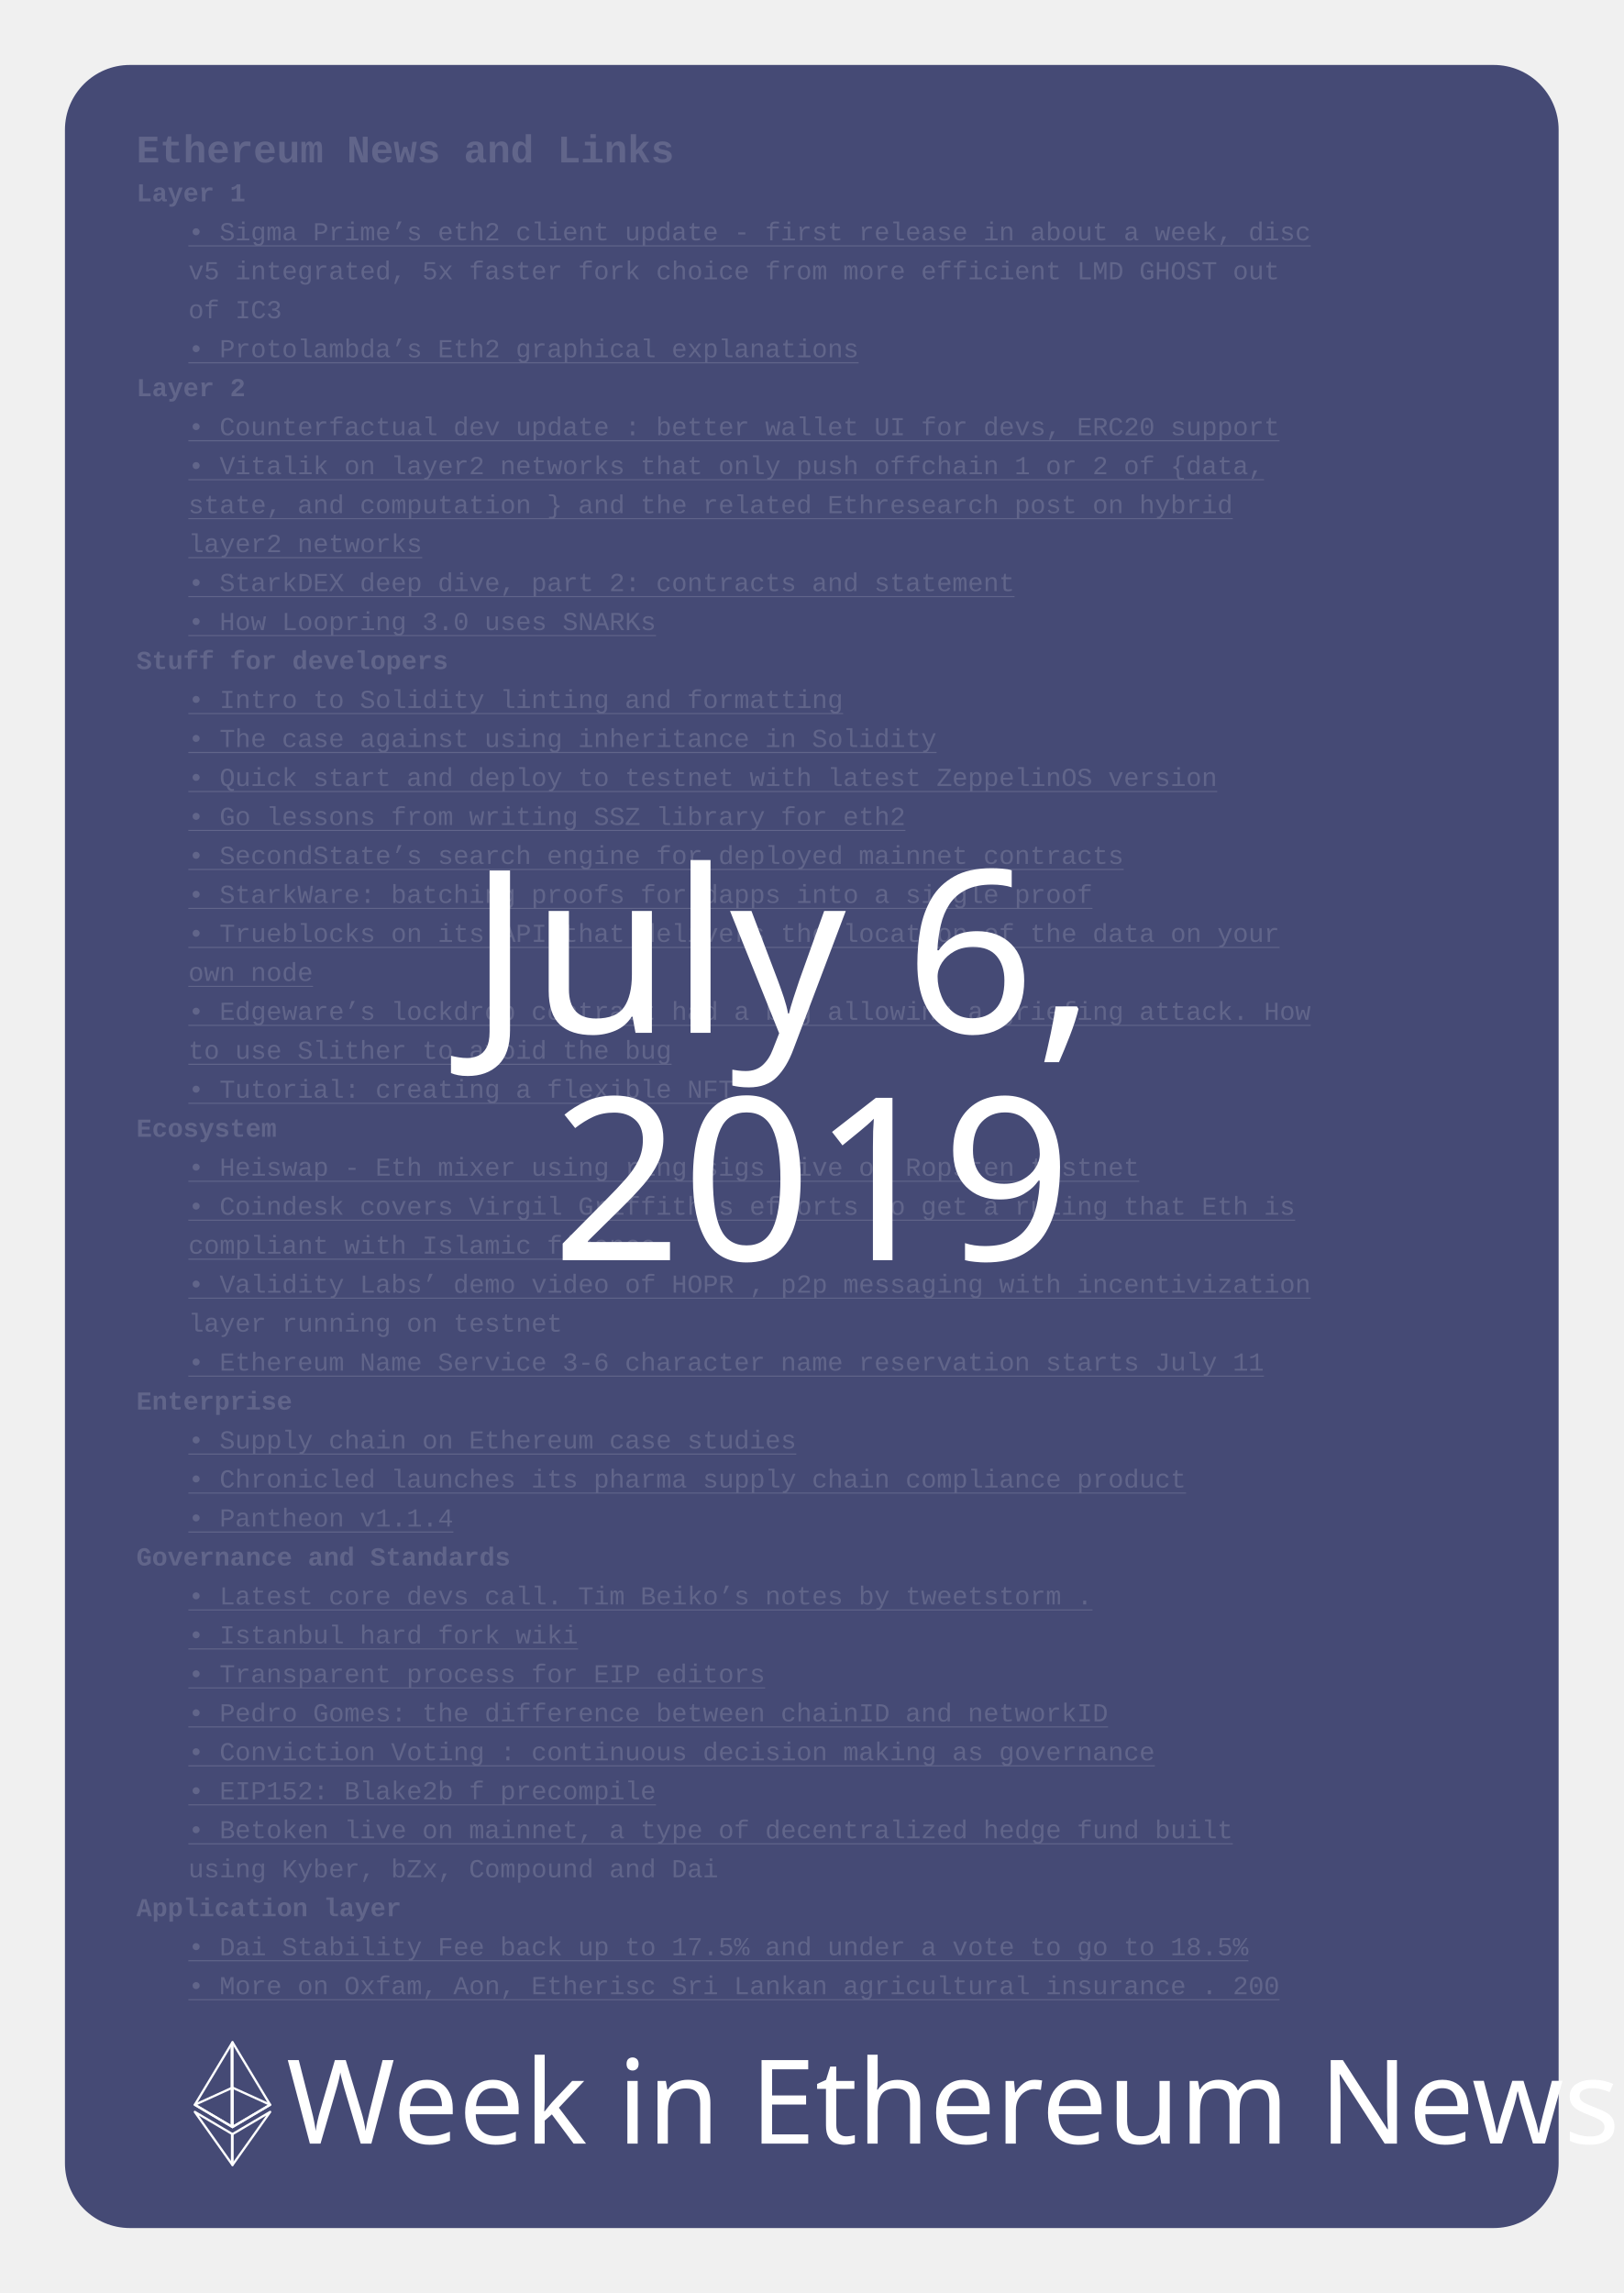
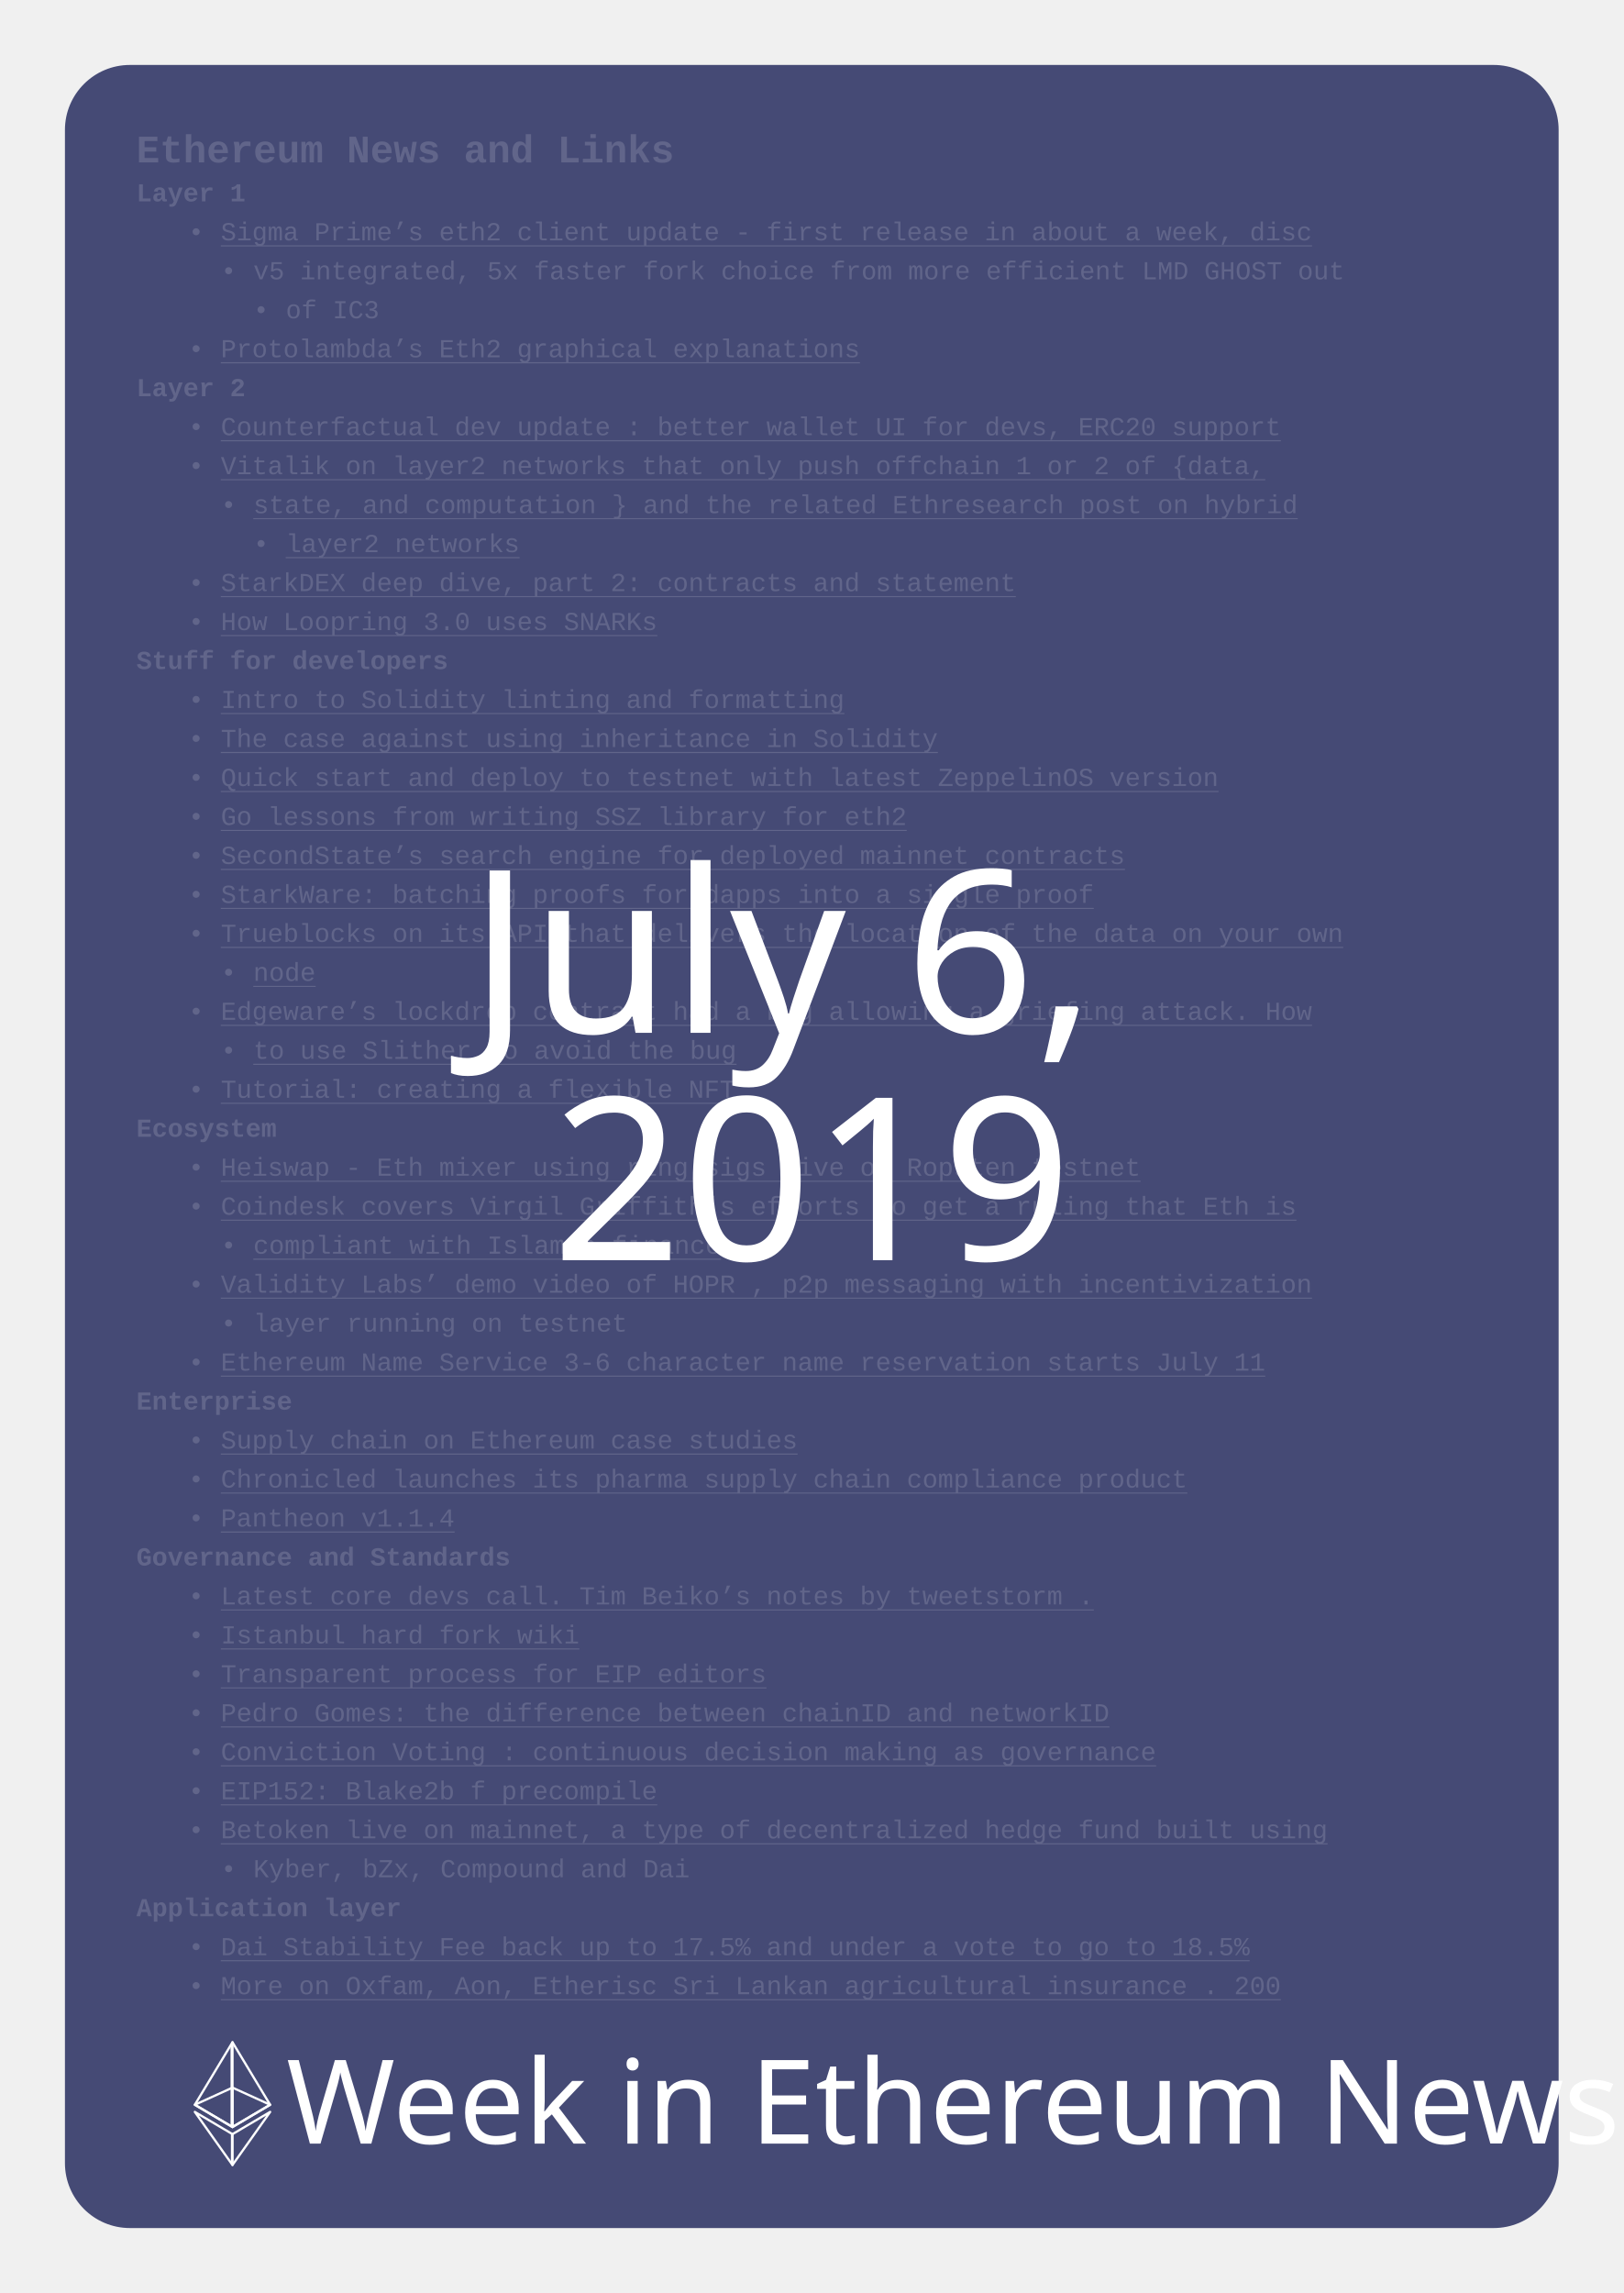
<svg xmlns="http://www.w3.org/2000/svg" width="500" height="706">
  <rect x="20" y="20" width="460" height="666" rx="20" fill="#454A75" />
  <text x="42" y="50" font-size="12" font-family="Courier New" fill="#ffffff" opacity="0.15" font-weight="bold">Ethereum News and Links</text>
  <text x="42" y="62" font-size="8" font-family="Courier New" fill="#ffffff" opacity="0.15" font-weight="bold">Layer 1</text>
-   <text x="58" y="74" font-size="8" font-family="Courier New" fill="#ffffff" opacity="0.15" text-decoration="underline">• Sigma Prime’s eth2 client update - first release in about a week, disc</text>
-   <text x="58" y="86" font-size="8" font-family="Courier New" fill="#ffffff" opacity="0.15">v5 integrated, 5x faster fork choice from more efficient LMD GHOST out</text>
-   <text x="58" y="98" font-size="8" font-family="Courier New" fill="#ffffff" opacity="0.15">of IC3</text>
-   <text x="58" y="110" font-size="8" font-family="Courier New" fill="#ffffff" opacity="0.15" text-decoration="underline">• Protolambda’s Eth2 graphical explanations</text>
+   <text x="58" y="74" font-size="8" font-family="Courier New" fill="#ffffff" opacity="0.15">•</text>
+   <text x="68" y="74" font-size="8" font-family="Courier New" fill="#ffffff" opacity="0.15" text-decoration="underline">Sigma Prime’s eth2 client update - first release in about a week, disc</text>
+   <text x="68" y="86" font-size="8" font-family="Courier New" fill="#ffffff" opacity="0.15">•</text>
+   <text x="78" y="86" font-size="8" font-family="Courier New" fill="#ffffff" opacity="0.15">v5 integrated, 5x faster fork choice from more efficient LMD GHOST out</text>
+   <text x="78" y="98" font-size="8" font-family="Courier New" fill="#ffffff" opacity="0.15">•</text>
+   <text x="88" y="98" font-size="8" font-family="Courier New" fill="#ffffff" opacity="0.15">of IC3</text>
+   <text x="58" y="110" font-size="8" font-family="Courier New" fill="#ffffff" opacity="0.15">•</text>
+   <text x="68" y="110" font-size="8" font-family="Courier New" fill="#ffffff" opacity="0.15" text-decoration="underline">Protolambda’s Eth2 graphical explanations</text>
  <text x="42" y="122" font-size="8" font-family="Courier New" fill="#ffffff" opacity="0.15" font-weight="bold">Layer 2</text>
-   <text x="58" y="134" font-size="8" font-family="Courier New" fill="#ffffff" opacity="0.15" text-decoration="underline">• Counterfactual dev update : better wallet UI for devs, ERC20 support</text>
-   <text x="58" y="146" font-size="8" font-family="Courier New" fill="#ffffff" opacity="0.15" text-decoration="underline">• Vitalik on layer2 networks that only push offchain 1 or 2 of {data,</text>
-   <text x="58" y="158" font-size="8" font-family="Courier New" fill="#ffffff" opacity="0.15" text-decoration="underline">state, and computation } and the related Ethresearch post on hybrid</text>
-   <text x="58" y="170" font-size="8" font-family="Courier New" fill="#ffffff" opacity="0.15" text-decoration="underline">layer2 networks</text>
-   <text x="58" y="182" font-size="8" font-family="Courier New" fill="#ffffff" opacity="0.15" text-decoration="underline">• StarkDEX deep dive, part 2: contracts and statement</text>
-   <text x="58" y="194" font-size="8" font-family="Courier New" fill="#ffffff" opacity="0.15" text-decoration="underline">• How Loopring 3.0 uses SNARKs</text>
+   <text x="58" y="134" font-size="8" font-family="Courier New" fill="#ffffff" opacity="0.15">•</text>
+   <text x="68" y="134" font-size="8" font-family="Courier New" fill="#ffffff" opacity="0.15" text-decoration="underline">Counterfactual dev update : better wallet UI for devs, ERC20 support</text>
+   <text x="58" y="146" font-size="8" font-family="Courier New" fill="#ffffff" opacity="0.15">•</text>
+   <text x="68" y="146" font-size="8" font-family="Courier New" fill="#ffffff" opacity="0.15" text-decoration="underline">Vitalik on layer2 networks that only push offchain 1 or 2 of {data,</text>
+   <text x="68" y="158" font-size="8" font-family="Courier New" fill="#ffffff" opacity="0.15">•</text>
+   <text x="78" y="158" font-size="8" font-family="Courier New" fill="#ffffff" opacity="0.15" text-decoration="underline">state, and computation } and the related Ethresearch post on hybrid</text>
+   <text x="78" y="170" font-size="8" font-family="Courier New" fill="#ffffff" opacity="0.15">•</text>
+   <text x="88" y="170" font-size="8" font-family="Courier New" fill="#ffffff" opacity="0.15" text-decoration="underline">layer2 networks</text>
+   <text x="58" y="182" font-size="8" font-family="Courier New" fill="#ffffff" opacity="0.15">•</text>
+   <text x="68" y="182" font-size="8" font-family="Courier New" fill="#ffffff" opacity="0.15" text-decoration="underline">StarkDEX deep dive, part 2: contracts and statement</text>
+   <text x="58" y="194" font-size="8" font-family="Courier New" fill="#ffffff" opacity="0.15">•</text>
+   <text x="68" y="194" font-size="8" font-family="Courier New" fill="#ffffff" opacity="0.15" text-decoration="underline">How Loopring 3.0 uses SNARKs</text>
  <text x="42" y="206" font-size="8" font-family="Courier New" fill="#ffffff" opacity="0.15" font-weight="bold">Stuff for developers</text>
-   <text x="58" y="218" font-size="8" font-family="Courier New" fill="#ffffff" opacity="0.15" text-decoration="underline">• Intro to Solidity linting and formatting</text>
-   <text x="58" y="230" font-size="8" font-family="Courier New" fill="#ffffff" opacity="0.15" text-decoration="underline">• The case against using inheritance in Solidity</text>
-   <text x="58" y="242" font-size="8" font-family="Courier New" fill="#ffffff" opacity="0.15" text-decoration="underline">• Quick start and deploy to testnet with latest ZeppelinOS version</text>
-   <text x="58" y="254" font-size="8" font-family="Courier New" fill="#ffffff" opacity="0.15" text-decoration="underline">• Go lessons from writing SSZ library for eth2</text>
-   <text x="58" y="266" font-size="8" font-family="Courier New" fill="#ffffff" opacity="0.15" text-decoration="underline">• SecondState’s search engine for deployed mainnet contracts</text>
-   <text x="58" y="278" font-size="8" font-family="Courier New" fill="#ffffff" opacity="0.15" text-decoration="underline">• StarkWare: batching proofs for dapps into a single proof</text>
-   <text x="58" y="290" font-size="8" font-family="Courier New" fill="#ffffff" opacity="0.15" text-decoration="underline">• Trueblocks on its API that delivers the location of the data on your</text>
-   <text x="58" y="302" font-size="8" font-family="Courier New" fill="#ffffff" opacity="0.15" text-decoration="underline">own node</text>
-   <text x="58" y="314" font-size="8" font-family="Courier New" fill="#ffffff" opacity="0.15" text-decoration="underline">• Edgeware’s lockdrop contract had a bug allowing a griefing attack. How</text>
-   <text x="58" y="326" font-size="8" font-family="Courier New" fill="#ffffff" opacity="0.15" text-decoration="underline">to use Slither to avoid the bug</text>
-   <text x="58" y="338" font-size="8" font-family="Courier New" fill="#ffffff" opacity="0.15" text-decoration="underline">• Tutorial: creating a flexible NFT</text>
+   <text x="58" y="218" font-size="8" font-family="Courier New" fill="#ffffff" opacity="0.15">•</text>
+   <text x="68" y="218" font-size="8" font-family="Courier New" fill="#ffffff" opacity="0.15" text-decoration="underline">Intro to Solidity linting and formatting</text>
+   <text x="58" y="230" font-size="8" font-family="Courier New" fill="#ffffff" opacity="0.15">•</text>
+   <text x="68" y="230" font-size="8" font-family="Courier New" fill="#ffffff" opacity="0.15" text-decoration="underline">The case against using inheritance in Solidity</text>
+   <text x="58" y="242" font-size="8" font-family="Courier New" fill="#ffffff" opacity="0.15">•</text>
+   <text x="68" y="242" font-size="8" font-family="Courier New" fill="#ffffff" opacity="0.15" text-decoration="underline">Quick start and deploy to testnet with latest ZeppelinOS version</text>
+   <text x="58" y="254" font-size="8" font-family="Courier New" fill="#ffffff" opacity="0.15">•</text>
+   <text x="68" y="254" font-size="8" font-family="Courier New" fill="#ffffff" opacity="0.15" text-decoration="underline">Go lessons from writing SSZ library for eth2</text>
+   <text x="58" y="266" font-size="8" font-family="Courier New" fill="#ffffff" opacity="0.15">•</text>
+   <text x="68" y="266" font-size="8" font-family="Courier New" fill="#ffffff" opacity="0.15" text-decoration="underline">SecondState’s search engine for deployed mainnet contracts</text>
+   <text x="58" y="278" font-size="8" font-family="Courier New" fill="#ffffff" opacity="0.15">•</text>
+   <text x="68" y="278" font-size="8" font-family="Courier New" fill="#ffffff" opacity="0.15" text-decoration="underline">StarkWare: batching proofs for dapps into a single proof</text>
+   <text x="58" y="290" font-size="8" font-family="Courier New" fill="#ffffff" opacity="0.15">•</text>
+   <text x="68" y="290" font-size="8" font-family="Courier New" fill="#ffffff" opacity="0.15" text-decoration="underline">Trueblocks on its API that delivers the location of the data on your own</text>
+   <text x="68" y="302" font-size="8" font-family="Courier New" fill="#ffffff" opacity="0.15">•</text>
+   <text x="78" y="302" font-size="8" font-family="Courier New" fill="#ffffff" opacity="0.15" text-decoration="underline">node</text>
+   <text x="58" y="314" font-size="8" font-family="Courier New" fill="#ffffff" opacity="0.15">•</text>
+   <text x="68" y="314" font-size="8" font-family="Courier New" fill="#ffffff" opacity="0.15" text-decoration="underline">Edgeware’s lockdrop contract had a bug allowing a griefing attack. How</text>
+   <text x="68" y="326" font-size="8" font-family="Courier New" fill="#ffffff" opacity="0.15">•</text>
+   <text x="78" y="326" font-size="8" font-family="Courier New" fill="#ffffff" opacity="0.15" text-decoration="underline">to use Slither to avoid the bug</text>
+   <text x="58" y="338" font-size="8" font-family="Courier New" fill="#ffffff" opacity="0.15">•</text>
+   <text x="68" y="338" font-size="8" font-family="Courier New" fill="#ffffff" opacity="0.15" text-decoration="underline">Tutorial: creating a flexible NFT</text>
  <text x="42" y="350" font-size="8" font-family="Courier New" fill="#ffffff" opacity="0.15" font-weight="bold">Ecosystem</text>
-   <text x="58" y="362" font-size="8" font-family="Courier New" fill="#ffffff" opacity="0.15" text-decoration="underline">• Heiswap - Eth mixer using ring sigs live on Ropsten testnet</text>
-   <text x="58" y="374" font-size="8" font-family="Courier New" fill="#ffffff" opacity="0.15" text-decoration="underline">• Coindesk covers Virgil Griffith’s efforts to get a ruling that Eth is</text>
-   <text x="58" y="386" font-size="8" font-family="Courier New" fill="#ffffff" opacity="0.15" text-decoration="underline">compliant with Islamic finance</text>
-   <text x="58" y="398" font-size="8" font-family="Courier New" fill="#ffffff" opacity="0.15" text-decoration="underline">• Validity Labs’ demo video of HOPR , p2p messaging with incentivization</text>
-   <text x="58" y="410" font-size="8" font-family="Courier New" fill="#ffffff" opacity="0.15">layer running on testnet</text>
-   <text x="58" y="422" font-size="8" font-family="Courier New" fill="#ffffff" opacity="0.15" text-decoration="underline">• Ethereum Name Service 3-6 character name reservation starts July 11</text>
+   <text x="58" y="362" font-size="8" font-family="Courier New" fill="#ffffff" opacity="0.15">•</text>
+   <text x="68" y="362" font-size="8" font-family="Courier New" fill="#ffffff" opacity="0.15" text-decoration="underline">Heiswap - Eth mixer using ring sigs live on Ropsten testnet</text>
+   <text x="58" y="374" font-size="8" font-family="Courier New" fill="#ffffff" opacity="0.15">•</text>
+   <text x="68" y="374" font-size="8" font-family="Courier New" fill="#ffffff" opacity="0.15" text-decoration="underline">Coindesk covers Virgil Griffith’s efforts to get a ruling that Eth is</text>
+   <text x="68" y="386" font-size="8" font-family="Courier New" fill="#ffffff" opacity="0.15">•</text>
+   <text x="78" y="386" font-size="8" font-family="Courier New" fill="#ffffff" opacity="0.15" text-decoration="underline">compliant with Islamic finance</text>
+   <text x="58" y="398" font-size="8" font-family="Courier New" fill="#ffffff" opacity="0.15">•</text>
+   <text x="68" y="398" font-size="8" font-family="Courier New" fill="#ffffff" opacity="0.15" text-decoration="underline">Validity Labs’ demo video of HOPR , p2p messaging with incentivization</text>
+   <text x="68" y="410" font-size="8" font-family="Courier New" fill="#ffffff" opacity="0.15">•</text>
+   <text x="78" y="410" font-size="8" font-family="Courier New" fill="#ffffff" opacity="0.15">layer running on testnet</text>
+   <text x="58" y="422" font-size="8" font-family="Courier New" fill="#ffffff" opacity="0.15">•</text>
+   <text x="68" y="422" font-size="8" font-family="Courier New" fill="#ffffff" opacity="0.15" text-decoration="underline">Ethereum Name Service 3-6 character name reservation starts July 11</text>
  <text x="42" y="434" font-size="8" font-family="Courier New" fill="#ffffff" opacity="0.15" font-weight="bold">Enterprise</text>
-   <text x="58" y="446" font-size="8" font-family="Courier New" fill="#ffffff" opacity="0.15" text-decoration="underline">• Supply chain on Ethereum case studies</text>
-   <text x="58" y="458" font-size="8" font-family="Courier New" fill="#ffffff" opacity="0.15" text-decoration="underline">• Chronicled launches its pharma supply chain compliance product</text>
-   <text x="58" y="470" font-size="8" font-family="Courier New" fill="#ffffff" opacity="0.15" text-decoration="underline">• Pantheon v1.1.4</text>
+   <text x="58" y="446" font-size="8" font-family="Courier New" fill="#ffffff" opacity="0.15">•</text>
+   <text x="68" y="446" font-size="8" font-family="Courier New" fill="#ffffff" opacity="0.15" text-decoration="underline">Supply chain on Ethereum case studies</text>
+   <text x="58" y="458" font-size="8" font-family="Courier New" fill="#ffffff" opacity="0.15">•</text>
+   <text x="68" y="458" font-size="8" font-family="Courier New" fill="#ffffff" opacity="0.15" text-decoration="underline">Chronicled launches its pharma supply chain compliance product</text>
+   <text x="58" y="470" font-size="8" font-family="Courier New" fill="#ffffff" opacity="0.15">•</text>
+   <text x="68" y="470" font-size="8" font-family="Courier New" fill="#ffffff" opacity="0.15" text-decoration="underline">Pantheon v1.1.4</text>
  <text x="42" y="482" font-size="8" font-family="Courier New" fill="#ffffff" opacity="0.15" font-weight="bold">Governance and Standards</text>
-   <text x="58" y="494" font-size="8" font-family="Courier New" fill="#ffffff" opacity="0.15" text-decoration="underline">• Latest core devs call. Tim Beiko’s notes by tweetstorm .</text>
-   <text x="58" y="506" font-size="8" font-family="Courier New" fill="#ffffff" opacity="0.15" text-decoration="underline">• Istanbul hard fork wiki</text>
-   <text x="58" y="518" font-size="8" font-family="Courier New" fill="#ffffff" opacity="0.15" text-decoration="underline">• Transparent process for EIP editors</text>
-   <text x="58" y="530" font-size="8" font-family="Courier New" fill="#ffffff" opacity="0.15" text-decoration="underline">• Pedro Gomes: the difference between chainID and networkID</text>
-   <text x="58" y="542" font-size="8" font-family="Courier New" fill="#ffffff" opacity="0.15" text-decoration="underline">• Conviction Voting : continuous decision making as governance</text>
-   <text x="58" y="554" font-size="8" font-family="Courier New" fill="#ffffff" opacity="0.15" text-decoration="underline">• EIP152: Blake2b f precompile</text>
-   <text x="58" y="566" font-size="8" font-family="Courier New" fill="#ffffff" opacity="0.15" text-decoration="underline">• Betoken live on mainnet, a type of decentralized hedge fund built</text>
-   <text x="58" y="578" font-size="8" font-family="Courier New" fill="#ffffff" opacity="0.15">using Kyber, bZx, Compound and Dai</text>
+   <text x="58" y="494" font-size="8" font-family="Courier New" fill="#ffffff" opacity="0.15">•</text>
+   <text x="68" y="494" font-size="8" font-family="Courier New" fill="#ffffff" opacity="0.15" text-decoration="underline">Latest core devs call. Tim Beiko’s notes by tweetstorm .</text>
+   <text x="58" y="506" font-size="8" font-family="Courier New" fill="#ffffff" opacity="0.15">•</text>
+   <text x="68" y="506" font-size="8" font-family="Courier New" fill="#ffffff" opacity="0.15" text-decoration="underline">Istanbul hard fork wiki</text>
+   <text x="58" y="518" font-size="8" font-family="Courier New" fill="#ffffff" opacity="0.15">•</text>
+   <text x="68" y="518" font-size="8" font-family="Courier New" fill="#ffffff" opacity="0.15" text-decoration="underline">Transparent process for EIP editors</text>
+   <text x="58" y="530" font-size="8" font-family="Courier New" fill="#ffffff" opacity="0.15">•</text>
+   <text x="68" y="530" font-size="8" font-family="Courier New" fill="#ffffff" opacity="0.15" text-decoration="underline">Pedro Gomes: the difference between chainID and networkID</text>
+   <text x="58" y="542" font-size="8" font-family="Courier New" fill="#ffffff" opacity="0.15">•</text>
+   <text x="68" y="542" font-size="8" font-family="Courier New" fill="#ffffff" opacity="0.15" text-decoration="underline">Conviction Voting : continuous decision making as governance</text>
+   <text x="58" y="554" font-size="8" font-family="Courier New" fill="#ffffff" opacity="0.15">•</text>
+   <text x="68" y="554" font-size="8" font-family="Courier New" fill="#ffffff" opacity="0.15" text-decoration="underline">EIP152: Blake2b f precompile</text>
+   <text x="58" y="566" font-size="8" font-family="Courier New" fill="#ffffff" opacity="0.15">•</text>
+   <text x="68" y="566" font-size="8" font-family="Courier New" fill="#ffffff" opacity="0.15" text-decoration="underline">Betoken live on mainnet, a type of decentralized hedge fund built using</text>
+   <text x="68" y="578" font-size="8" font-family="Courier New" fill="#ffffff" opacity="0.15">•</text>
+   <text x="78" y="578" font-size="8" font-family="Courier New" fill="#ffffff" opacity="0.15">Kyber, bZx, Compound and Dai</text>
  <text x="42" y="590" font-size="8" font-family="Courier New" fill="#ffffff" opacity="0.15" font-weight="bold">Application layer</text>
-   <text x="58" y="602" font-size="8" font-family="Courier New" fill="#ffffff" opacity="0.15" text-decoration="underline">• Dai Stability Fee back up to 17.5% and under a vote to go to 18.5%</text>
-   <text x="58" y="614" font-size="8" font-family="Courier New" fill="#ffffff" opacity="0.15" text-decoration="underline">• More on Oxfam, Aon, Etherisc Sri Lankan agricultural insurance . 200</text>
+   <text x="58" y="602" font-size="8" font-family="Courier New" fill="#ffffff" opacity="0.15">•</text>
+   <text x="68" y="602" font-size="8" font-family="Courier New" fill="#ffffff" opacity="0.15" text-decoration="underline">Dai Stability Fee back up to 17.5% and under a vote to go to 18.5%</text>
+   <text x="58" y="614" font-size="8" font-family="Courier New" fill="#ffffff" opacity="0.15">•</text>
+   <text x="68" y="614" font-size="8" font-family="Courier New" fill="#ffffff" opacity="0.15" text-decoration="underline">More on Oxfam, Aon, Etherisc Sri Lankan agricultural insurance . 200</text>
  <text fill="#ffffff" font-family="Calibri" font-size="70" font-weight="300" text-anchor="middle">
    <tspan x="250" y="318">July 6,</tspan>
    <tspan x="250" y="388">2019</tspan>
  </text>
  <g transform="translate(20, 300) scale(0.8)">
    <path d="m64.496 411-.317 1.076v31.228l.317.316 14.495-8.568L64.496 411Z" stroke="#fff" stroke-width=".866" stroke-linecap="round" stroke-linejoin="round" fill="none" />
    <path d="M64.496 411 50 435.052l14.496 8.568V411Zm0 35.365-.179.218v11.124l.179.521L79 437.801l-14.504 8.564Z" stroke="#fff" stroke-width=".866" stroke-linecap="round" stroke-linejoin="round" fill="none" />
    <path d="M64.496 458.228v-11.863L50 437.801l14.496 20.427Zm0-14.608 14.495-8.568-14.495-6.589v15.157ZM50 435.052l14.496 8.568v-15.157L50 435.052Z" stroke="#fff" stroke-width=".866" stroke-linecap="round" stroke-linejoin="round" fill="none" />
  </g>
  <text fill="#ffffff" font-family="Calibri" font-size="36" x="88.195" y="660">Week in Ethereum News</text>
</svg>
